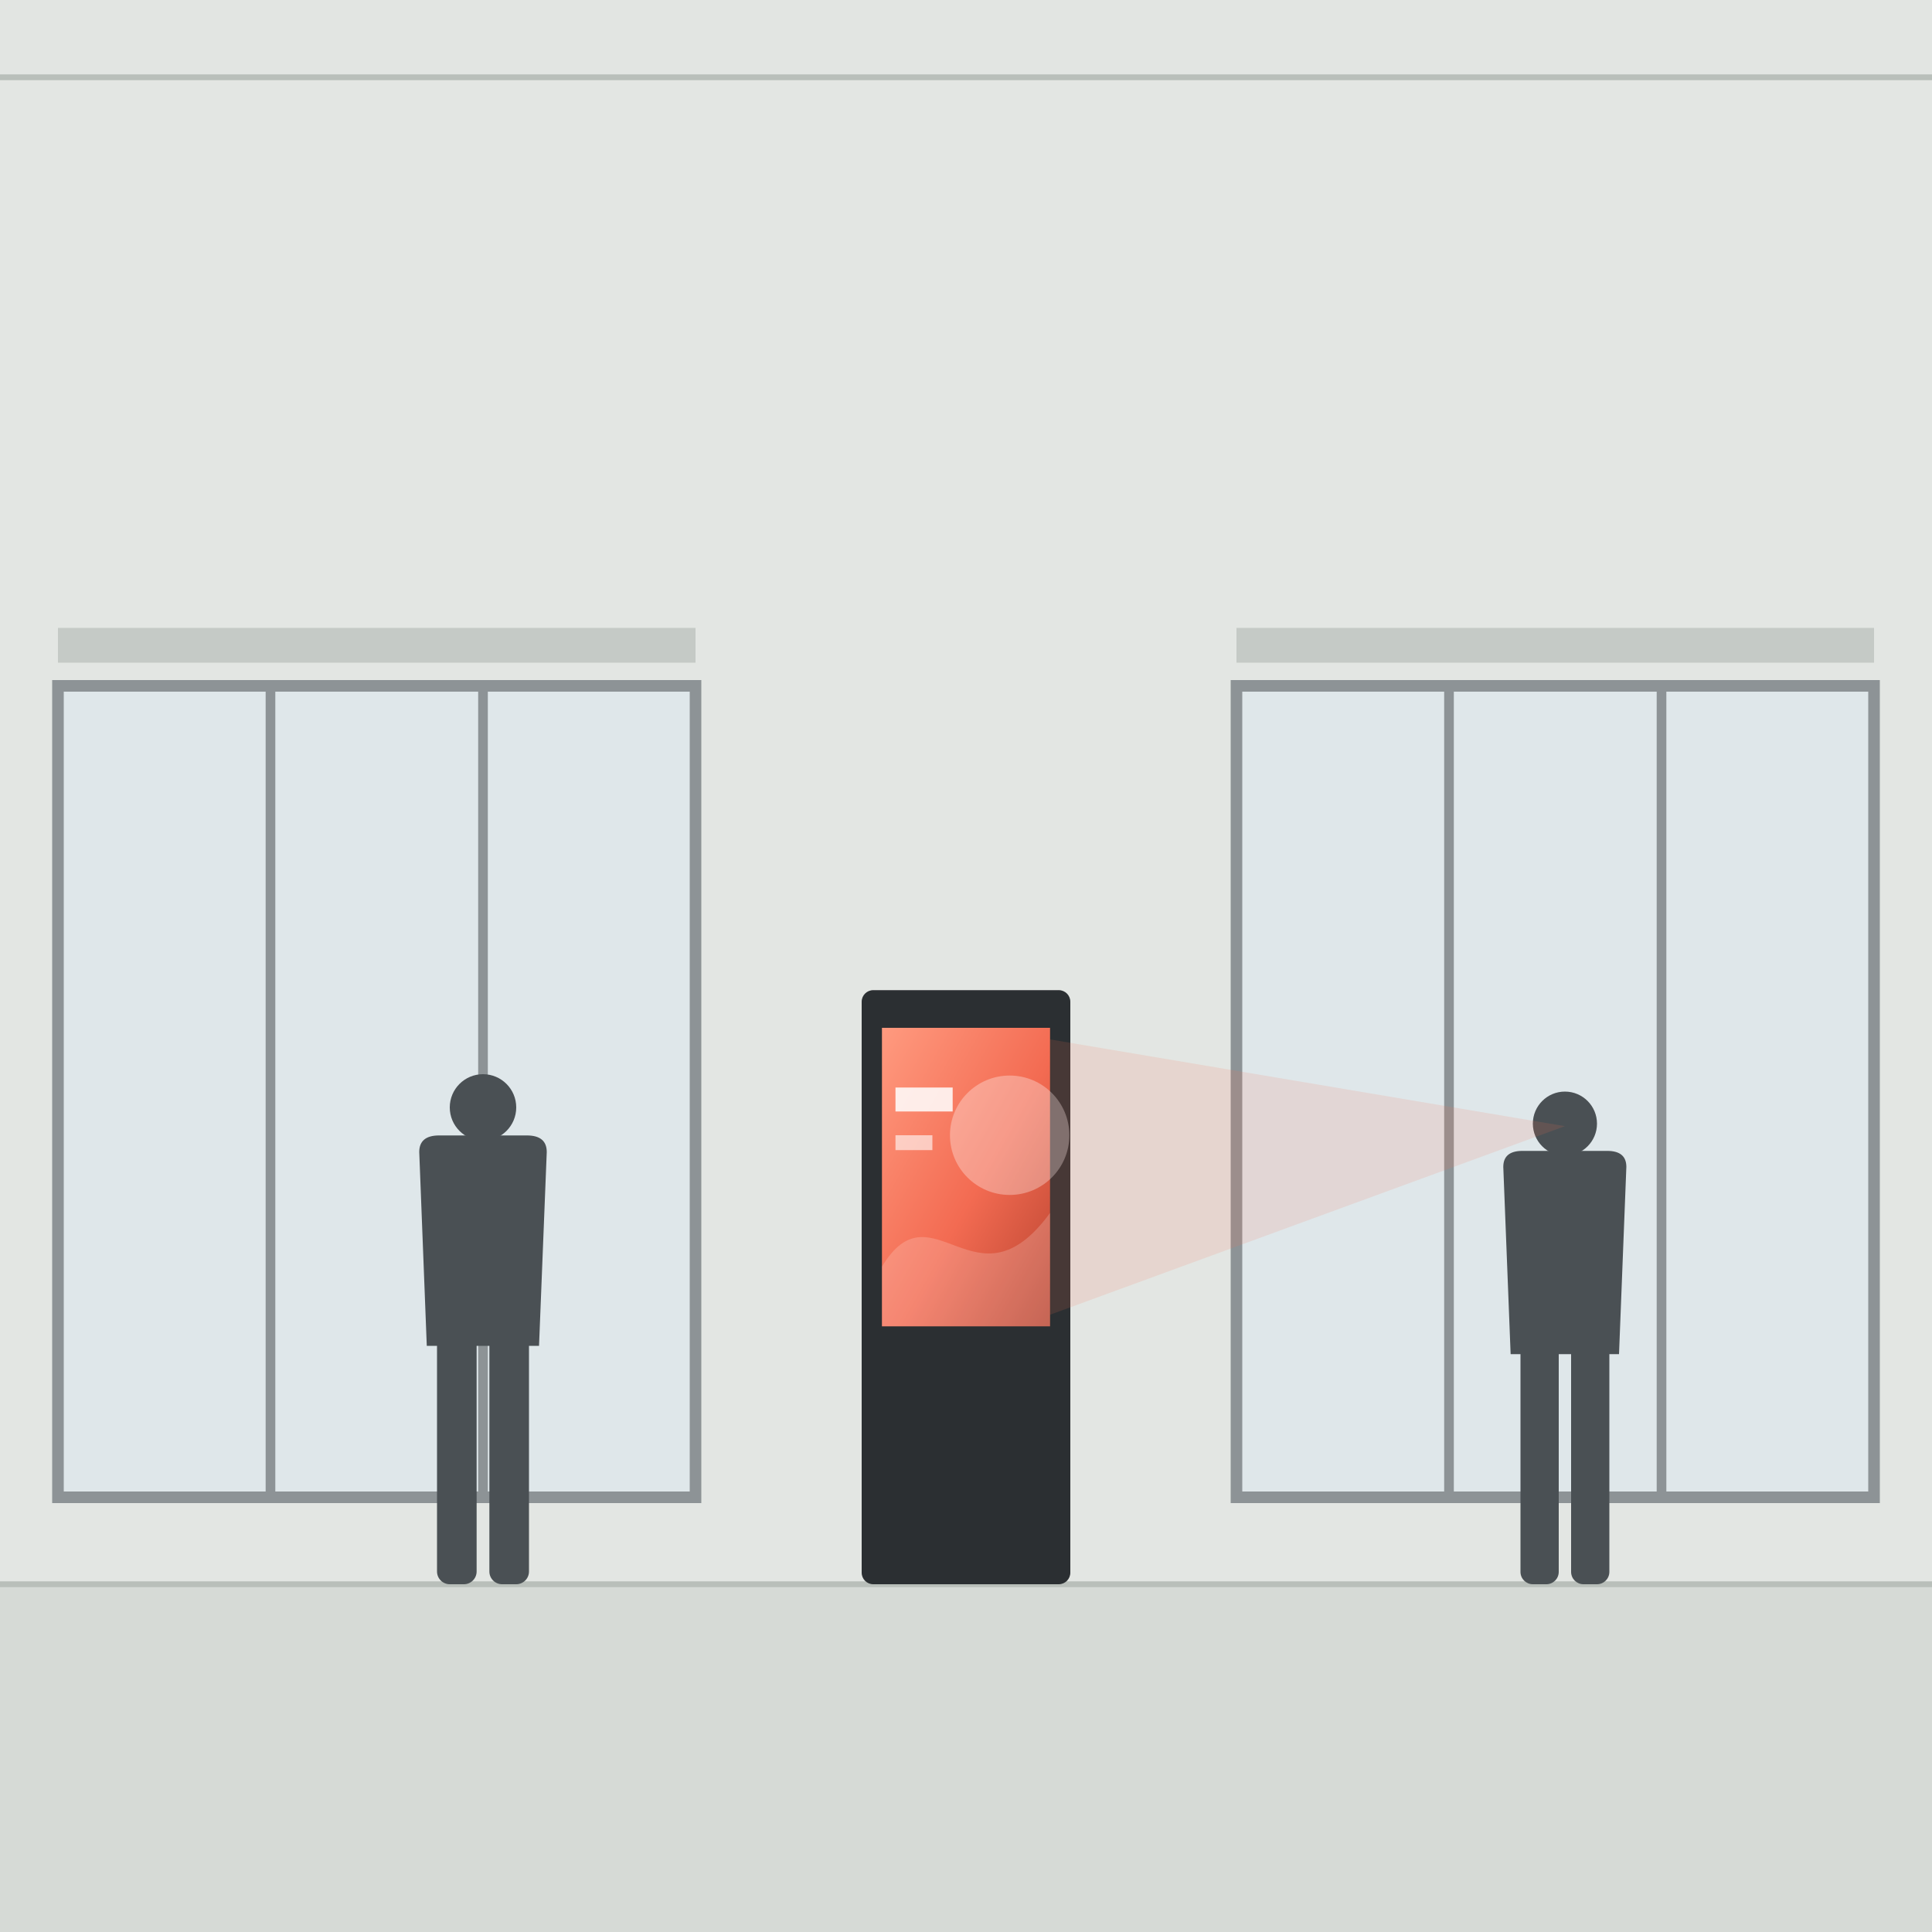
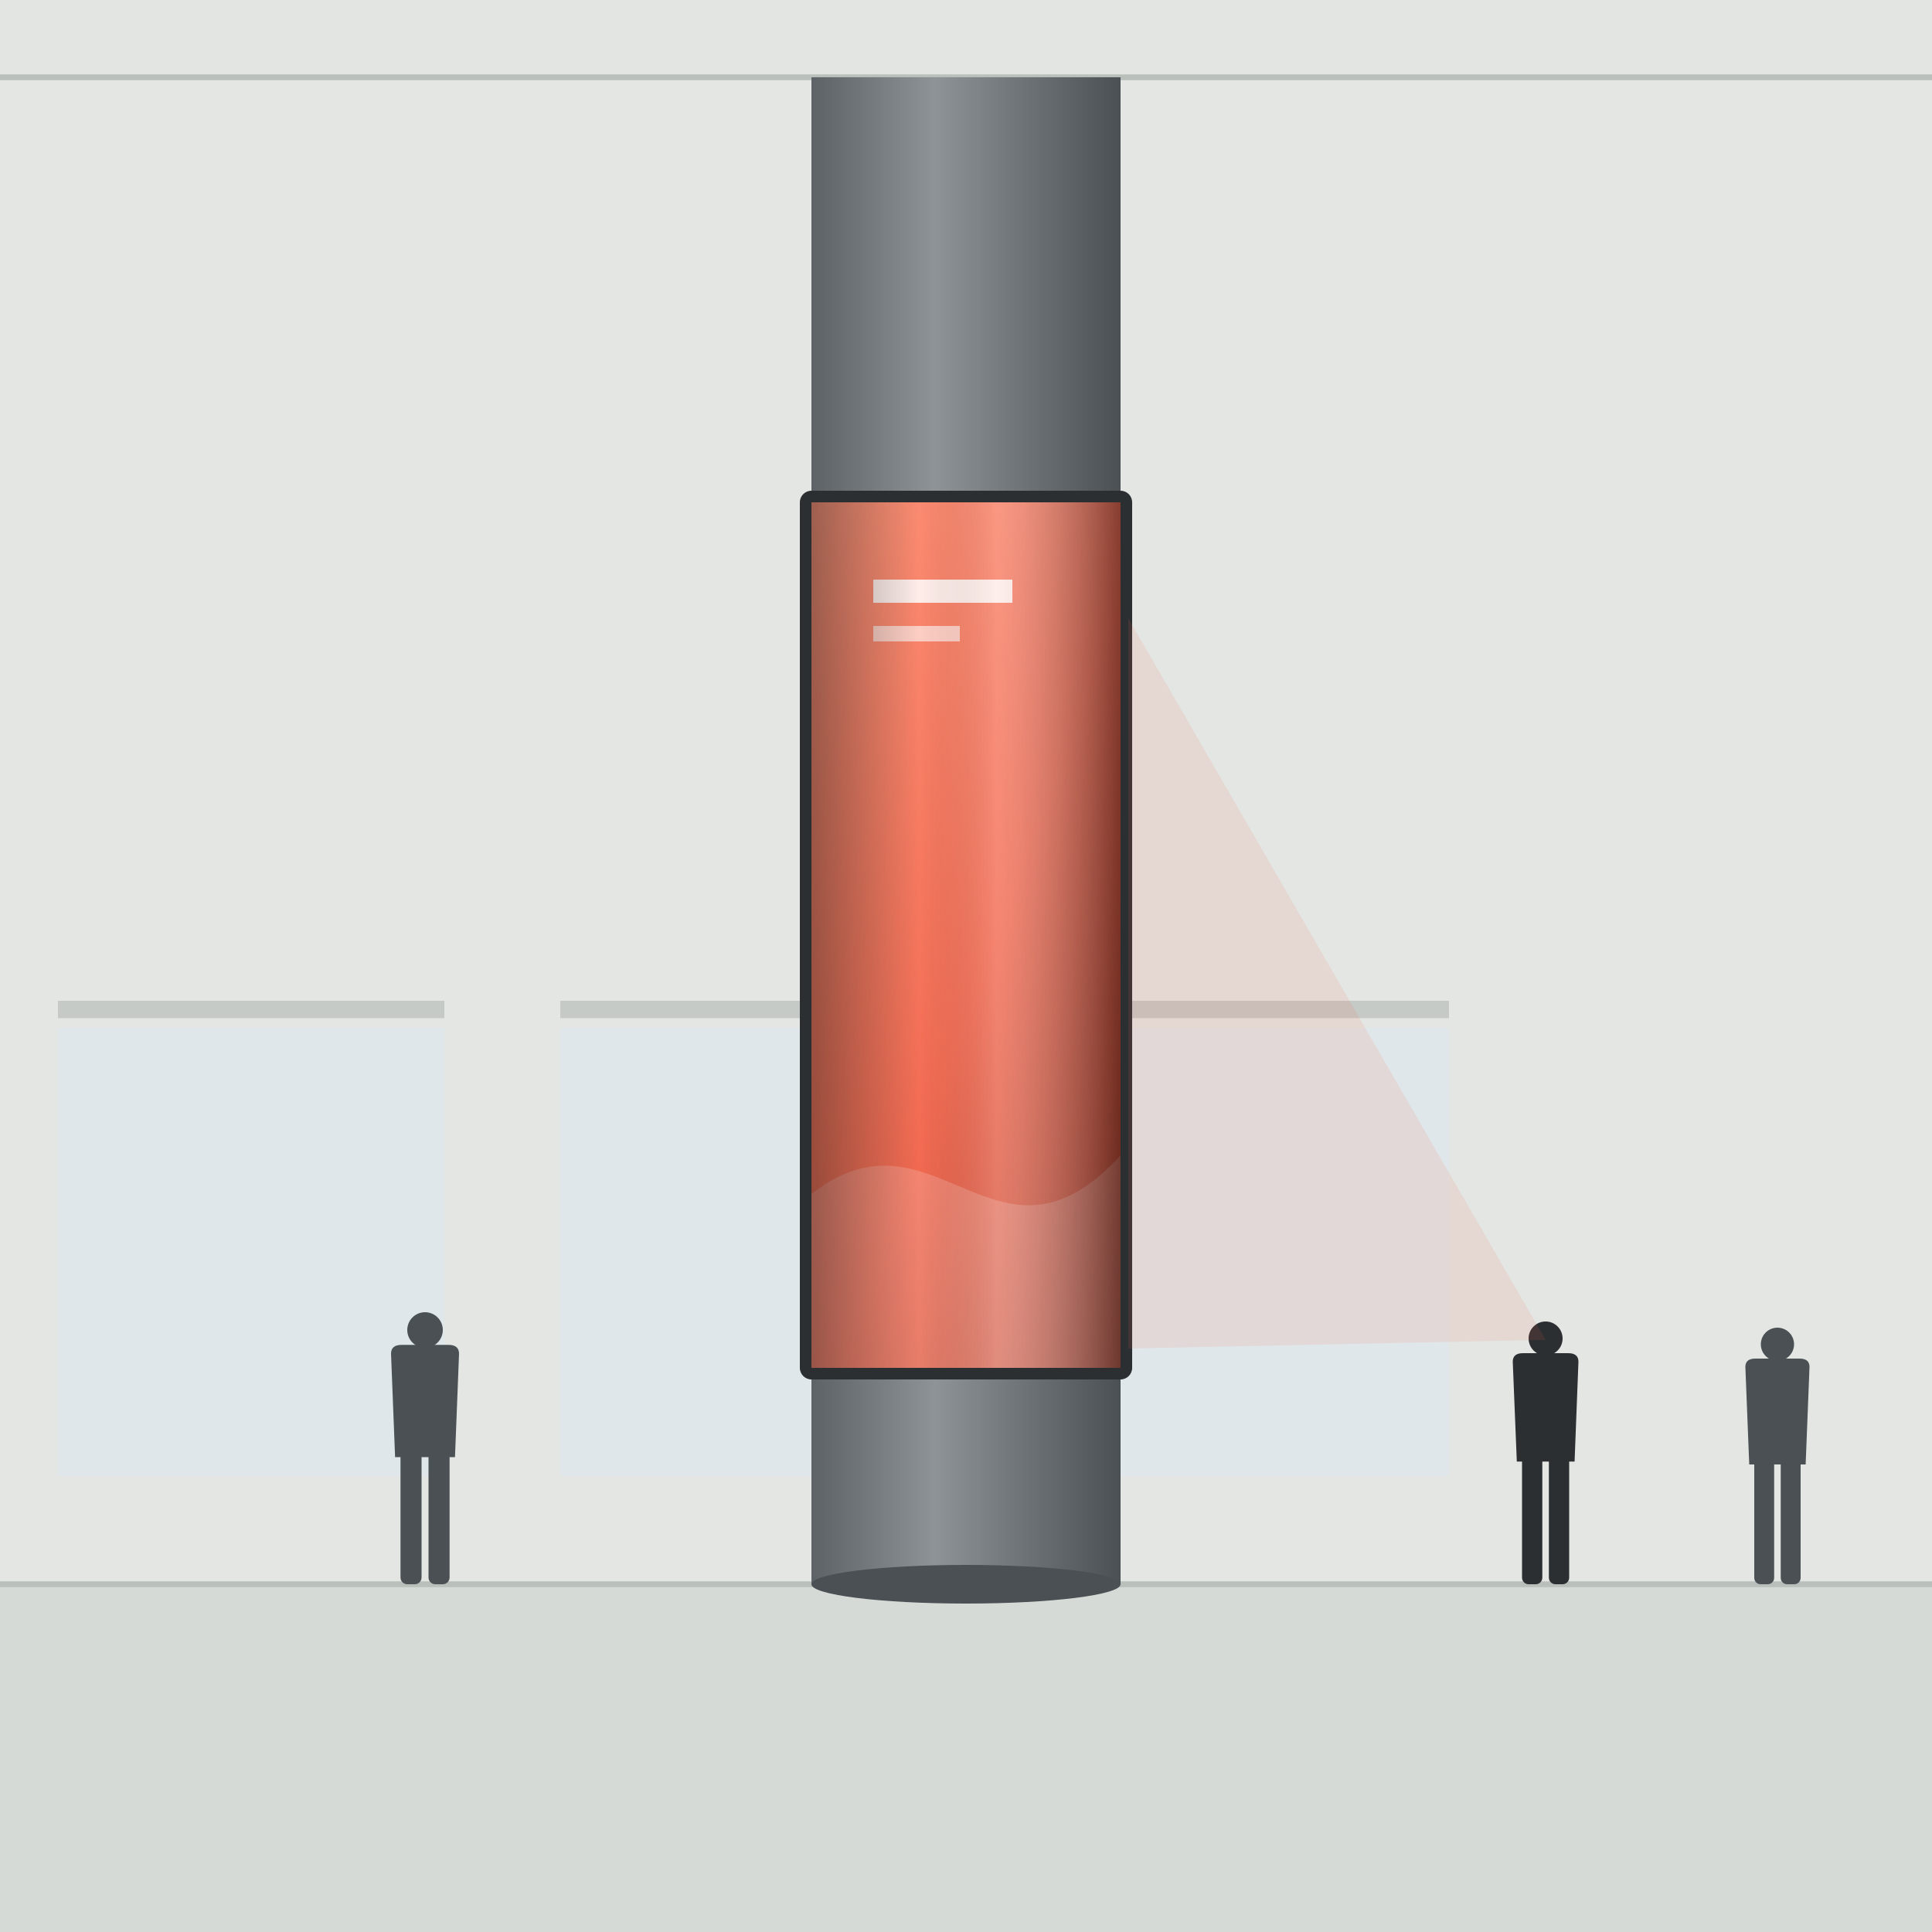
<svg xmlns="http://www.w3.org/2000/svg" viewBox="0 0 1000 1000" width="1000" height="1000">
  <defs>
    <linearGradient id="scr" x1="0" y1="0" x2="1" y2="1">
      <stop offset="0" stop-color="#ff9a7f" />
      <stop offset=".55" stop-color="#f36b52" />
      <stop offset="1" stop-color="#b8432f" />
    </linearGradient>
  </defs>
  <rect width="1000" height="1000" fill="#e3e6e3" />
  <rect y="820" width="1000" height="180" fill="#d6dad6" />
  <line x1="0" y1="820" x2="1000" y2="820" stroke="#b9bfba" stroke-width="3" />
  <rect x="0" y="0" width="1000" height="40" fill="#e2e5e2" />
  <line x1="0" y1="40" x2="1000" y2="40" stroke="#b9bfba" stroke-width="3" />
-   <rect x="30.0" y="355.0" width="330.0" height="420.0" fill="#dfe7ea" stroke="#8d9396" stroke-width="6" />
-   <line x1="140.0" y1="355.0" x2="140.0" y2="775.0" stroke="#8d9396" stroke-width="5" />
-   <line x1="250.0" y1="355.0" x2="250.0" y2="775.0" stroke="#8d9396" stroke-width="5" />
-   <rect x="30" y="325.0" width="330" height="18" fill="#c5cac6" />
-   <rect x="640.0" y="355.0" width="330.0" height="420.0" fill="#dfe7ea" stroke="#8d9396" stroke-width="6" />
-   <line x1="750.0" y1="355.0" x2="750.0" y2="775.0" stroke="#8d9396" stroke-width="5" />
-   <line x1="860.0" y1="355.0" x2="860.0" y2="775.0" stroke="#8d9396" stroke-width="5" />
-   <rect x="640" y="325.0" width="330" height="18" fill="#c5cac6" />
-   <rect x="446.0" y="512.5" width="108.0" height="307.5" rx="6" fill="#2b2f32" />
-   <rect x="456.5" y="532.0" width="87.0" height="154.5" rx="2" fill="#2b2f32" />
-   <rect x="456.5" y="532.0" width="87.0" height="154.5" fill="url(#scr)" />
-   <circle cx="522.6" cy="587.6" r="30.9" fill="#fff" fill-opacity=".32" />
-   <path d="M456.5 655.6 C482.6 612.3 505.2 680.3 543.5 627.8 V686.5 H456.5z" fill="#fff" fill-opacity=".18" />
-   <rect x="463.5" y="562.9" width="29.6" height="12.4" fill="#fff" fill-opacity=".85" />
-   <rect x="463.5" y="587.6" width="19.1" height="7.7" fill="#fff" fill-opacity=".6" />
+   <rect x="30.0" y="532.0" width="200" height="232.0" fill="#dfe7ea" />
+   <rect x="30.0" y="518.0" width="200" height="9" fill="#c5cac6" />
+   <rect x="290.0" y="532.0" width="200" height="232.0" fill="#dfe7ea" />
+   <rect x="290.0" y="518.0" width="200" height="9" fill="#c5cac6" />
+   <rect x="550.0" y="532.0" width="200" height="232.0" fill="#dfe7ea" />
+   <rect x="550.0" y="518.0" width="200" height="9" fill="#c5cac6" />
+   <defs>
+     <linearGradient id="colg" x1="0" y1="0" x2="1" y2="0">
+       <stop offset="0" stop-color="#5c6266" />
+       <stop offset=".4" stop-color="#8d9396" />
+       <stop offset="1" stop-color="#4a5054" />
+     </linearGradient>
+     <linearGradient id="cyl" x1="0" y1="0" x2="1" y2="0">
+       <stop offset="0" stop-color="#000" stop-opacity=".38" />
+       <stop offset=".35" stop-color="#000" stop-opacity="0" />
+       <stop offset=".6" stop-color="#fff" stop-opacity=".18" />
+       <stop offset="1" stop-color="#000" stop-opacity=".45" />
+     </linearGradient>
+   </defs>
+   <rect x="420.0" y="40" width="160.0" height="780" fill="url(#colg)" />
+   <ellipse cx="500" cy="820" rx="80.0" ry="10" fill="#4a5054" />
+   <rect x="414.0" y="254.0" width="172.0" height="460.0" rx="6" fill="#2b2f32" />
+   <rect x="420.0" y="260.0" width="160.0" height="448.0" fill="url(#scr)" />
+   <rect x="452.0" y="300.0" width="72.0" height="12" fill="#fff" fill-opacity=".85" />
+   <rect x="452.0" y="324.0" width="44.8" height="8" fill="#fff" fill-opacity=".6" />
+   <path d="M420.0 618.0 C484.0 568.0 516.0 668.0 580.0 598.0 V708.0 H420.0z" fill="#fff" fill-opacity=".18" />
+   <rect x="420.0" y="260.0" width="160.0" height="448.0" fill="url(#cyl)" />
  <g fill="#4a5054">
-     <circle cx="250.0" cy="573.2" r="17.2" />
-     <path d="M217.0 596.3 q0 -8.6 10.3 -8.6 h45.4 q10.3 0 10.3 8.6 l-4.0 100.3 h-58.1z" />
-     <rect x="226.2" y="688.8" width="20.5" height="131.2" rx="6.6" />
-     <rect x="253.3" y="688.8" width="20.5" height="131.2" rx="6.6" />
+     <circle cx="220.0" cy="688.4" r="9.2" />
+     <path d="M202.4 700.7 q0 -4.6 5.5 -4.6 h24.2 q5.5 0 5.5 4.6 l-2.1 53.5 h-31.0z" />
+     <rect x="207.3" y="750.0" width="10.9" height="70.0" rx="3.5" />
+     <rect x="221.8" y="750.0" width="10.9" height="70.0" rx="3.5" />
+   </g>
+   <g fill="#2b2f32">
+     <circle cx="800.0" cy="692.8" r="8.8" />
+     <path d="M783.0 704.8 q0 -4.4 5.3 -4.4 h23.4 q5.3 0 5.3 4.4 l-2.0 51.7 h-29.9z" />
+     <rect x="787.8" y="752.4" width="10.5" height="67.6" rx="3.4" />
+     <rect x="801.7" y="752.4" width="10.5" height="67.6" rx="3.4" />
  </g>
  <g fill="#4a5054">
-     <circle cx="810.0" cy="581.6" r="16.6" />
-     <path d="M778.1 604.0 q0 -8.3 9.9 -8.3 h43.9 q9.9 0 9.9 8.3 l-3.8 96.9 h-56.1z" />
-     <rect x="787.0" y="693.3" width="19.8" height="126.7" rx="6.4" />
-     <rect x="813.2" y="693.3" width="19.8" height="126.7" rx="6.4" />
+     <circle cx="920.0" cy="695.8" r="8.6" />
+     <path d="M903.4 707.5 q0 -4.3 5.2 -4.3 h22.8 q5.2 0 5.2 4.3 l-2.0 50.5 h-29.2z" />
+     <rect x="908.0" y="754.0" width="10.3" height="66.0" rx="3.3" />
+     <rect x="921.7" y="754.0" width="10.3" height="66.0" rx="3.3" />
  </g>
-   <path d="M810.0 582.9 L543.5 538.0 L543.5 680.5z" fill="#f36b52" fill-opacity="0.14" />
+   <path d="M800.0 693.5 L584.0 698.0 L584.0 320.0z" fill="#f36b52" fill-opacity="0.12" />
</svg>
